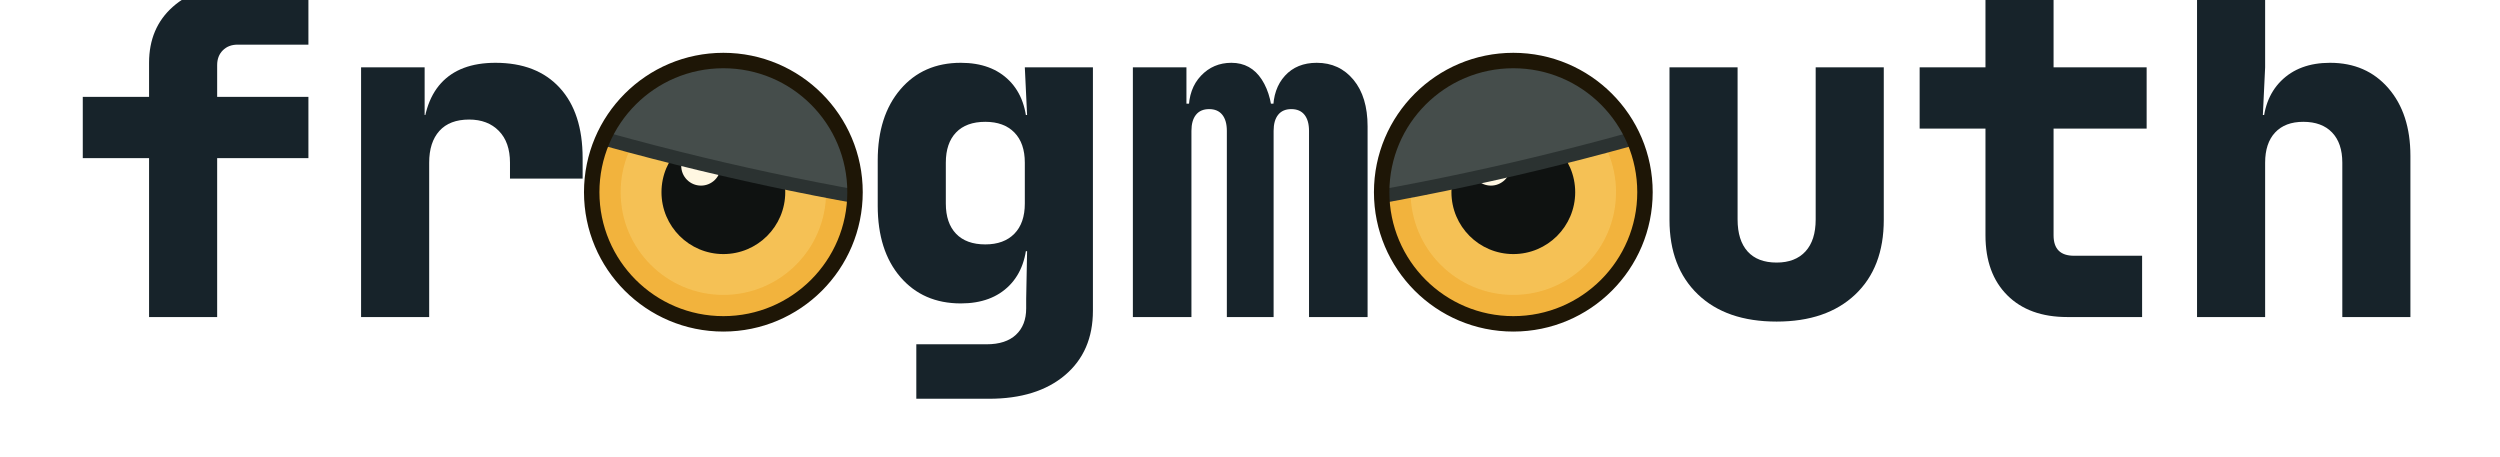
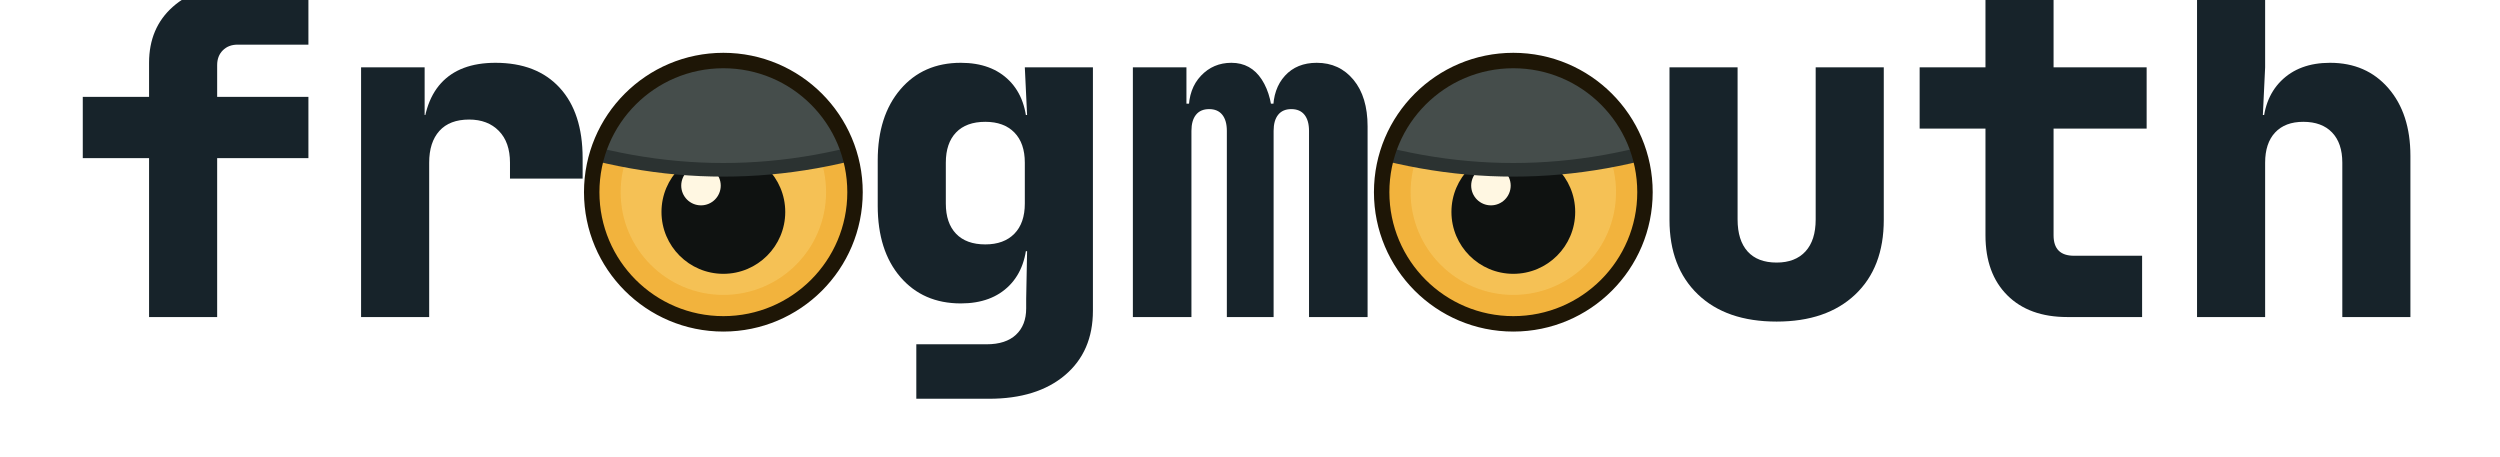
<svg xmlns="http://www.w3.org/2000/svg" viewBox="0 0 660.8 120.6" width="660.8" height="120.6" role="img" aria-label="frogmouth">
  <g transform="translate(16 83.8) scale(0.12)">
    <g fill="#17232A">
      <path transform="translate(0 0) scale(1 -1)" d="M195 0V350H49V485H195V560Q195 637 247.5 683.5Q300 730 385 730H546V600H390Q370 600 357.5 587.5Q345 575 345 555V485H546V350H345V0Z" />
      <path transform="translate(580 0) scale(1 -1)" d="M82 0V550H222V445H260L217 381Q217 470 258.0 515.0Q299 560 378 560Q469 560 519.5 505.0Q570 450 570 350V305H410V340Q410 385 385.5 410.0Q361 435 320 435Q277 435 254.5 410.0Q232 385 232 340V0Z" />
      <path transform="translate(1740 0) scale(1 -1)" d="M145 -180V-60H300Q342 -60 364.5 -39.0Q387 -18 387 19V40L389 145H354L389 180Q389 109 350.0 69.5Q311 30 243 30Q160 30 110.0 88.0Q60 146 60 245V345Q60 443 110.0 501.5Q160 560 243 560Q311 560 350.0 520.5Q389 481 389 410L354 445H389L384 550H534V14Q534 -76 472.5 -128.0Q411 -180 305 -180ZM297 160Q338 160 361.0 183.5Q384 207 384 250V340Q384 383 361.0 406.5Q338 430 297 430Q255 430 232.5 406.5Q210 383 210 340V250Q210 207 232.5 183.5Q255 160 297 160Z" />
      <path transform="translate(2320 0) scale(1 -1)" d="M42 0V550H160V470H184L165 456Q165 503 192.0 531.5Q219 560 259 560Q302 560 326.0 523.0Q350 486 350 425L332 470H360L351 456Q351 503 377.0 531.5Q403 560 447 560Q497 560 528.0 522.5Q559 485 559 420V0H430V410Q430 433 420.0 445.5Q410 458 391 458Q372 458 362.0 445.5Q352 433 352 410V0H249V410Q249 433 239.0 445.5Q229 458 210 458Q191 458 181.0 445.5Q171 433 171 410V0Z" />
      <path transform="translate(3480 0) scale(1 -1)" d="M300 -10Q189 -10 126.5 50.0Q64 110 64 214V550H214V215Q214 169 236.0 144.5Q258 120 300 120Q341 120 363.5 144.5Q386 169 386 215V550H536V214Q536 109 473.0 49.5Q410 -10 300 -10Z" />
      <path transform="translate(4060 0) scale(1 -1)" d="M360 0Q276 0 228.0 48.0Q180 96 180 180V415H35V550H180V705H330V550H535V415H330V180Q330 135 375 135H525V0Z" />
      <path transform="translate(4640 0) scale(1 -1)" d="M66 0V730H216V550L211 445H255L211 410Q211 480 251.0 520.0Q291 560 359 560Q439 560 487.5 504.0Q536 448 536 355V0H386V340Q386 383 363.5 406.5Q341 430 300 430Q260 430 238.0 406.5Q216 383 216 340V0Z" />
    </g>
    <g transform="translate(1460 -275)">
-       <clipPath id="e15">
+       <clipPath id="e23">
        <circle r="289.5" />
      </clipPath>
      <circle r="290" fill="#F2B33D" />
      <circle r="226.2" fill="#F7C860" opacity=".7" />
-       <g clip-path="url(#e15)">
-         <circle r="136.3" fill="#0F1211" />
-         <circle cx="-49.3" cy="-58" r="43.5" fill="#FFF7E2" />
+       <g clip-path="url(#e23)">
+         <circle cy="43.5" r="136.3" fill="#0F1211" />
+         <circle cx="-49.3" cy="-14.5" r="43.5" fill="#FFF7E2" />
        <g class="lid">
-           <path fill="#454D4B" d="M-406 -870H406V29Q0 -36.25 -406 -159.5Z" />
-           <path fill="none" stroke="#2B3231" stroke-width="30" stroke-linecap="round" d="M-406 -159.5Q0 -36.25 406 29" />
+           <path fill="#454D4B" d="M-406 -870H406V-121.8Q0 23.2 -406 -121.8Z" />
+           <path fill="none" stroke="#2B3231" stroke-width="30" stroke-linecap="round" d="M-406 -121.8Q0 23.2 406 -121.8" />
        </g>
      </g>
      <circle r="290" fill="none" stroke="#1E1606" stroke-width="34" />
    </g>
    <g transform="translate(3200 -275)">
-       <clipPath id="e16">
+       <clipPath id="e24">
        <circle r="289.5" />
      </clipPath>
      <circle r="290" fill="#F2B33D" />
      <circle r="226.2" fill="#F7C860" opacity=".7" />
-       <g clip-path="url(#e16)">
-         <circle r="136.3" fill="#0F1211" />
-         <circle cx="-49.3" cy="-58" r="43.5" fill="#FFF7E2" />
+       <g clip-path="url(#e24)">
+         <circle cy="43.5" r="136.3" fill="#0F1211" />
+         <circle cx="-49.3" cy="-14.5" r="43.5" fill="#FFF7E2" />
        <g class="lid">
-           <path fill="#454D4B" d="M-406 -870H406V-159.5Q0 -36.25 -406 29Z" />
-           <path fill="none" stroke="#2B3231" stroke-width="30" stroke-linecap="round" d="M-406 29Q0 -36.25 406 -159.5" />
+           <path fill="#454D4B" d="M-406 -870H406V-121.8Q0 23.2 -406 -121.8Z" />
+           <path fill="none" stroke="#2B3231" stroke-width="30" stroke-linecap="round" d="M-406 -121.8Q0 23.2 406 -121.8" />
        </g>
      </g>
      <circle r="290" fill="none" stroke="#1E1606" stroke-width="34" />
    </g>
  </g>
</svg>
